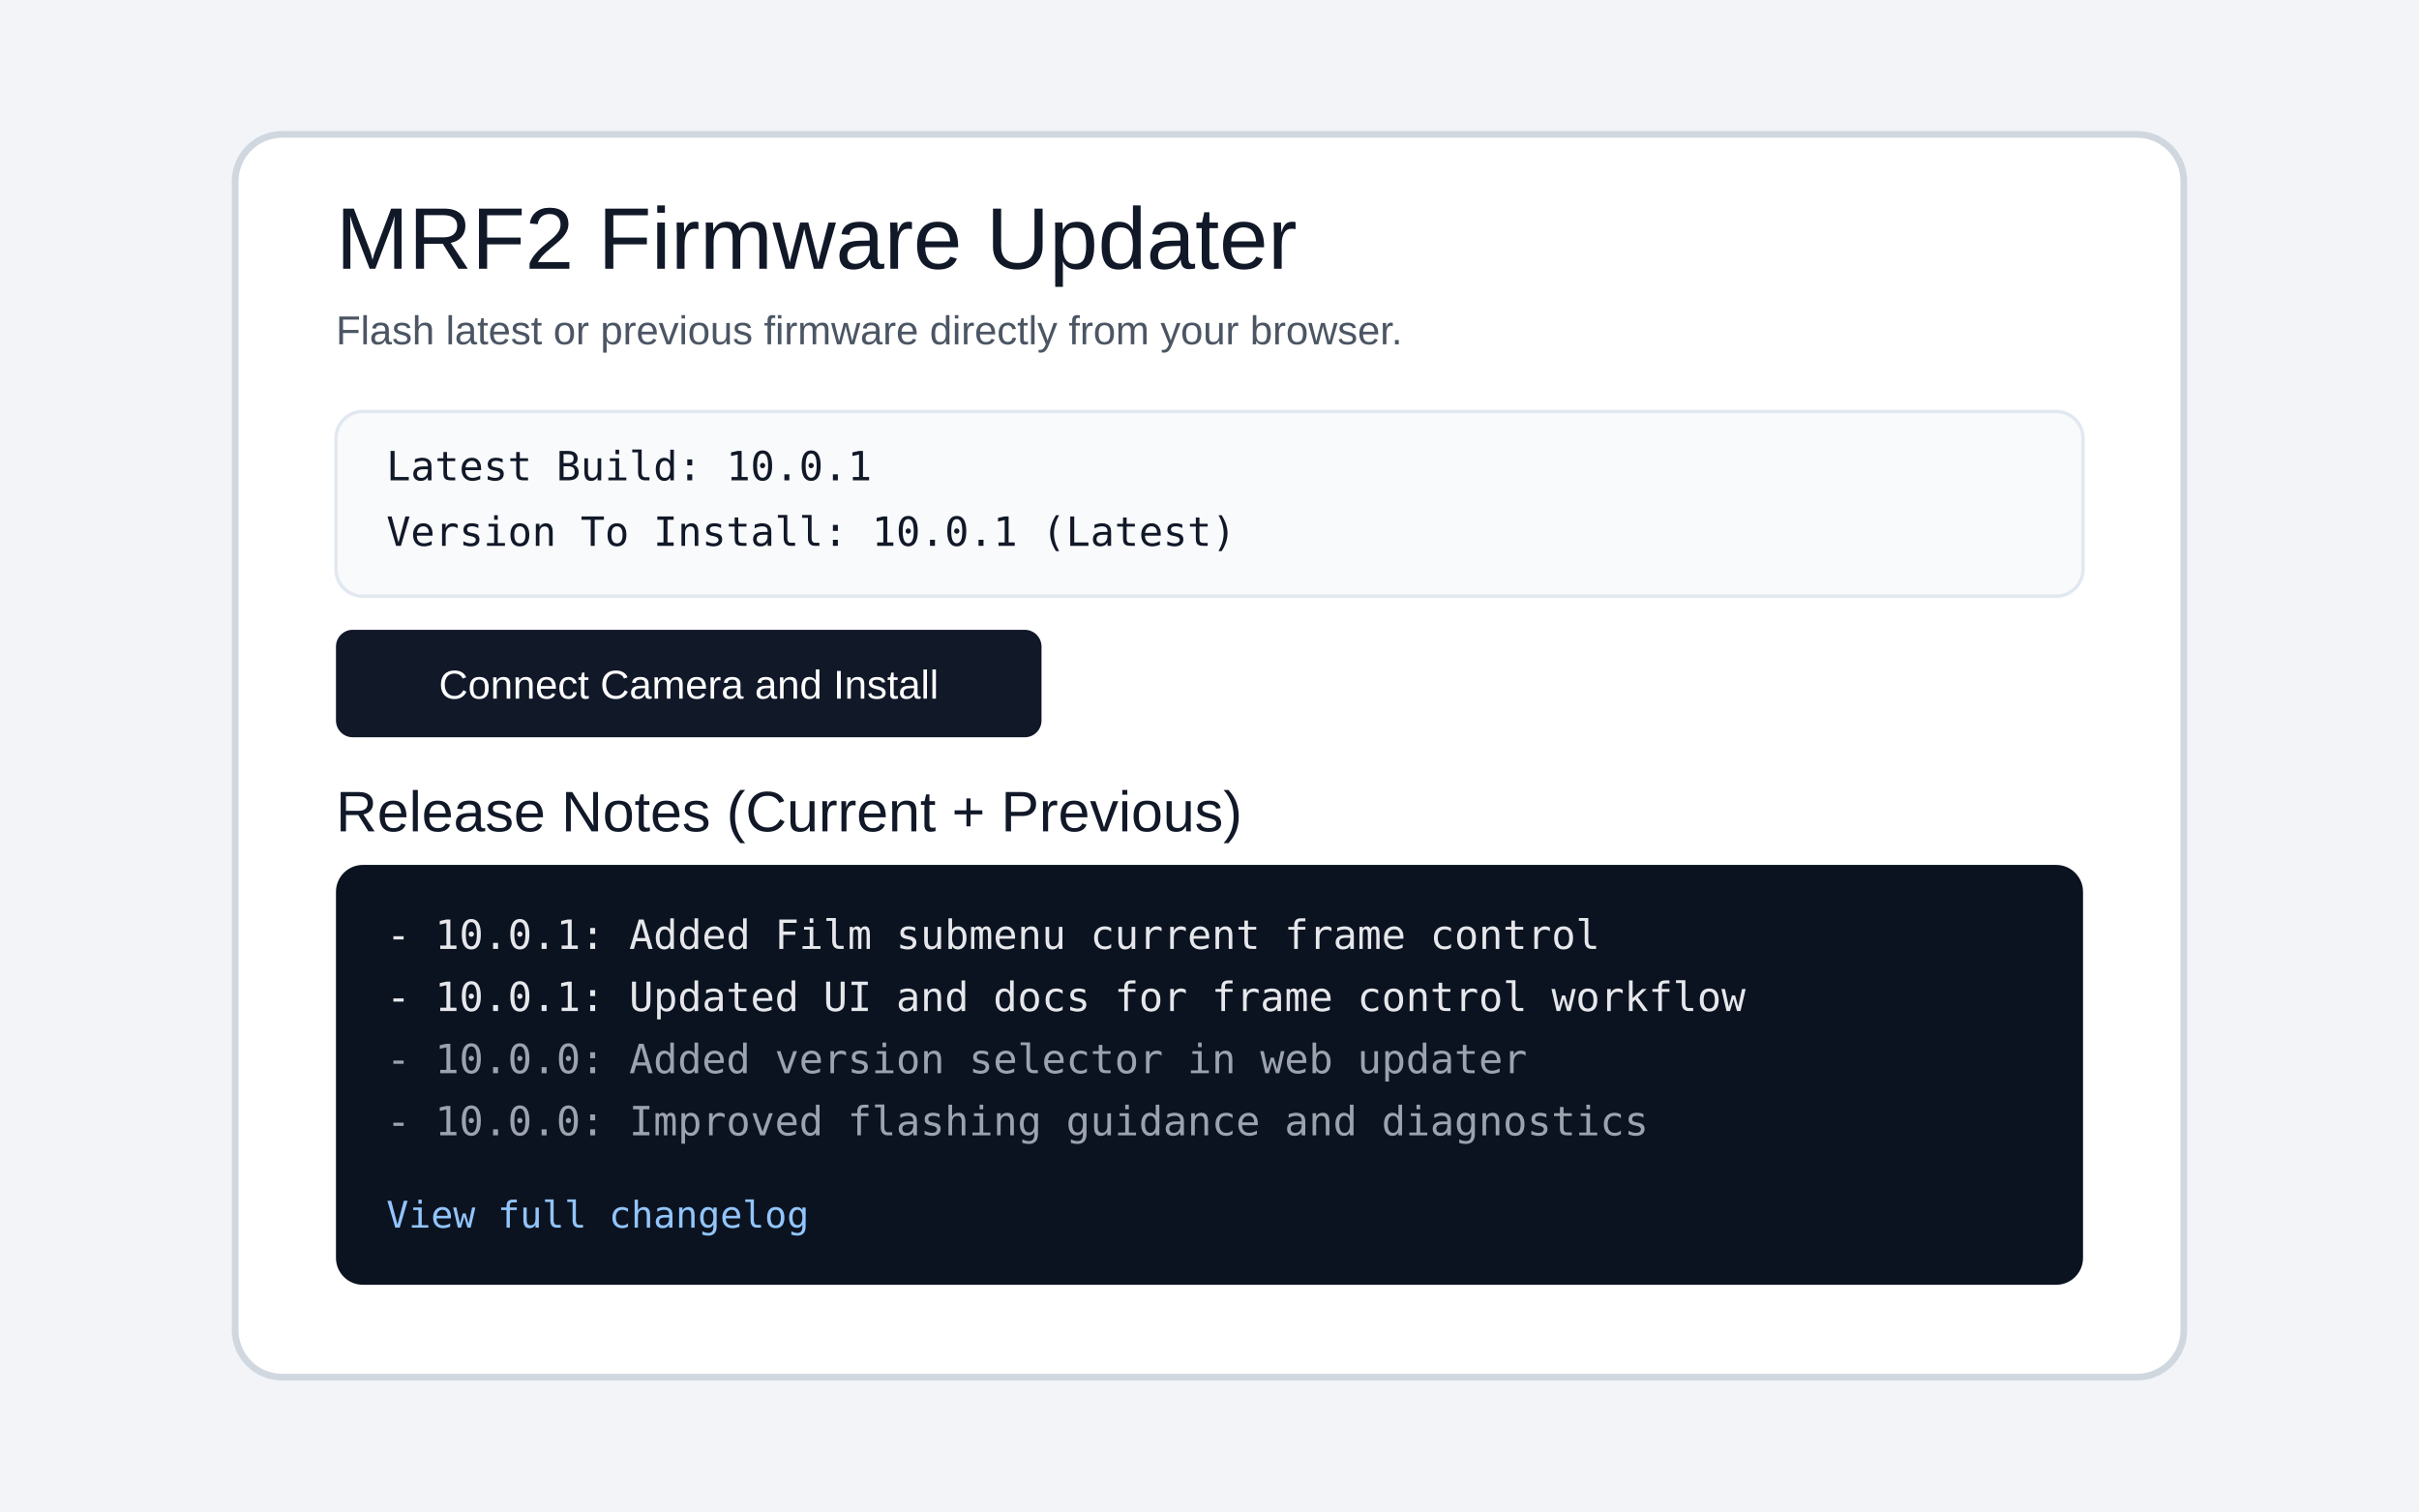
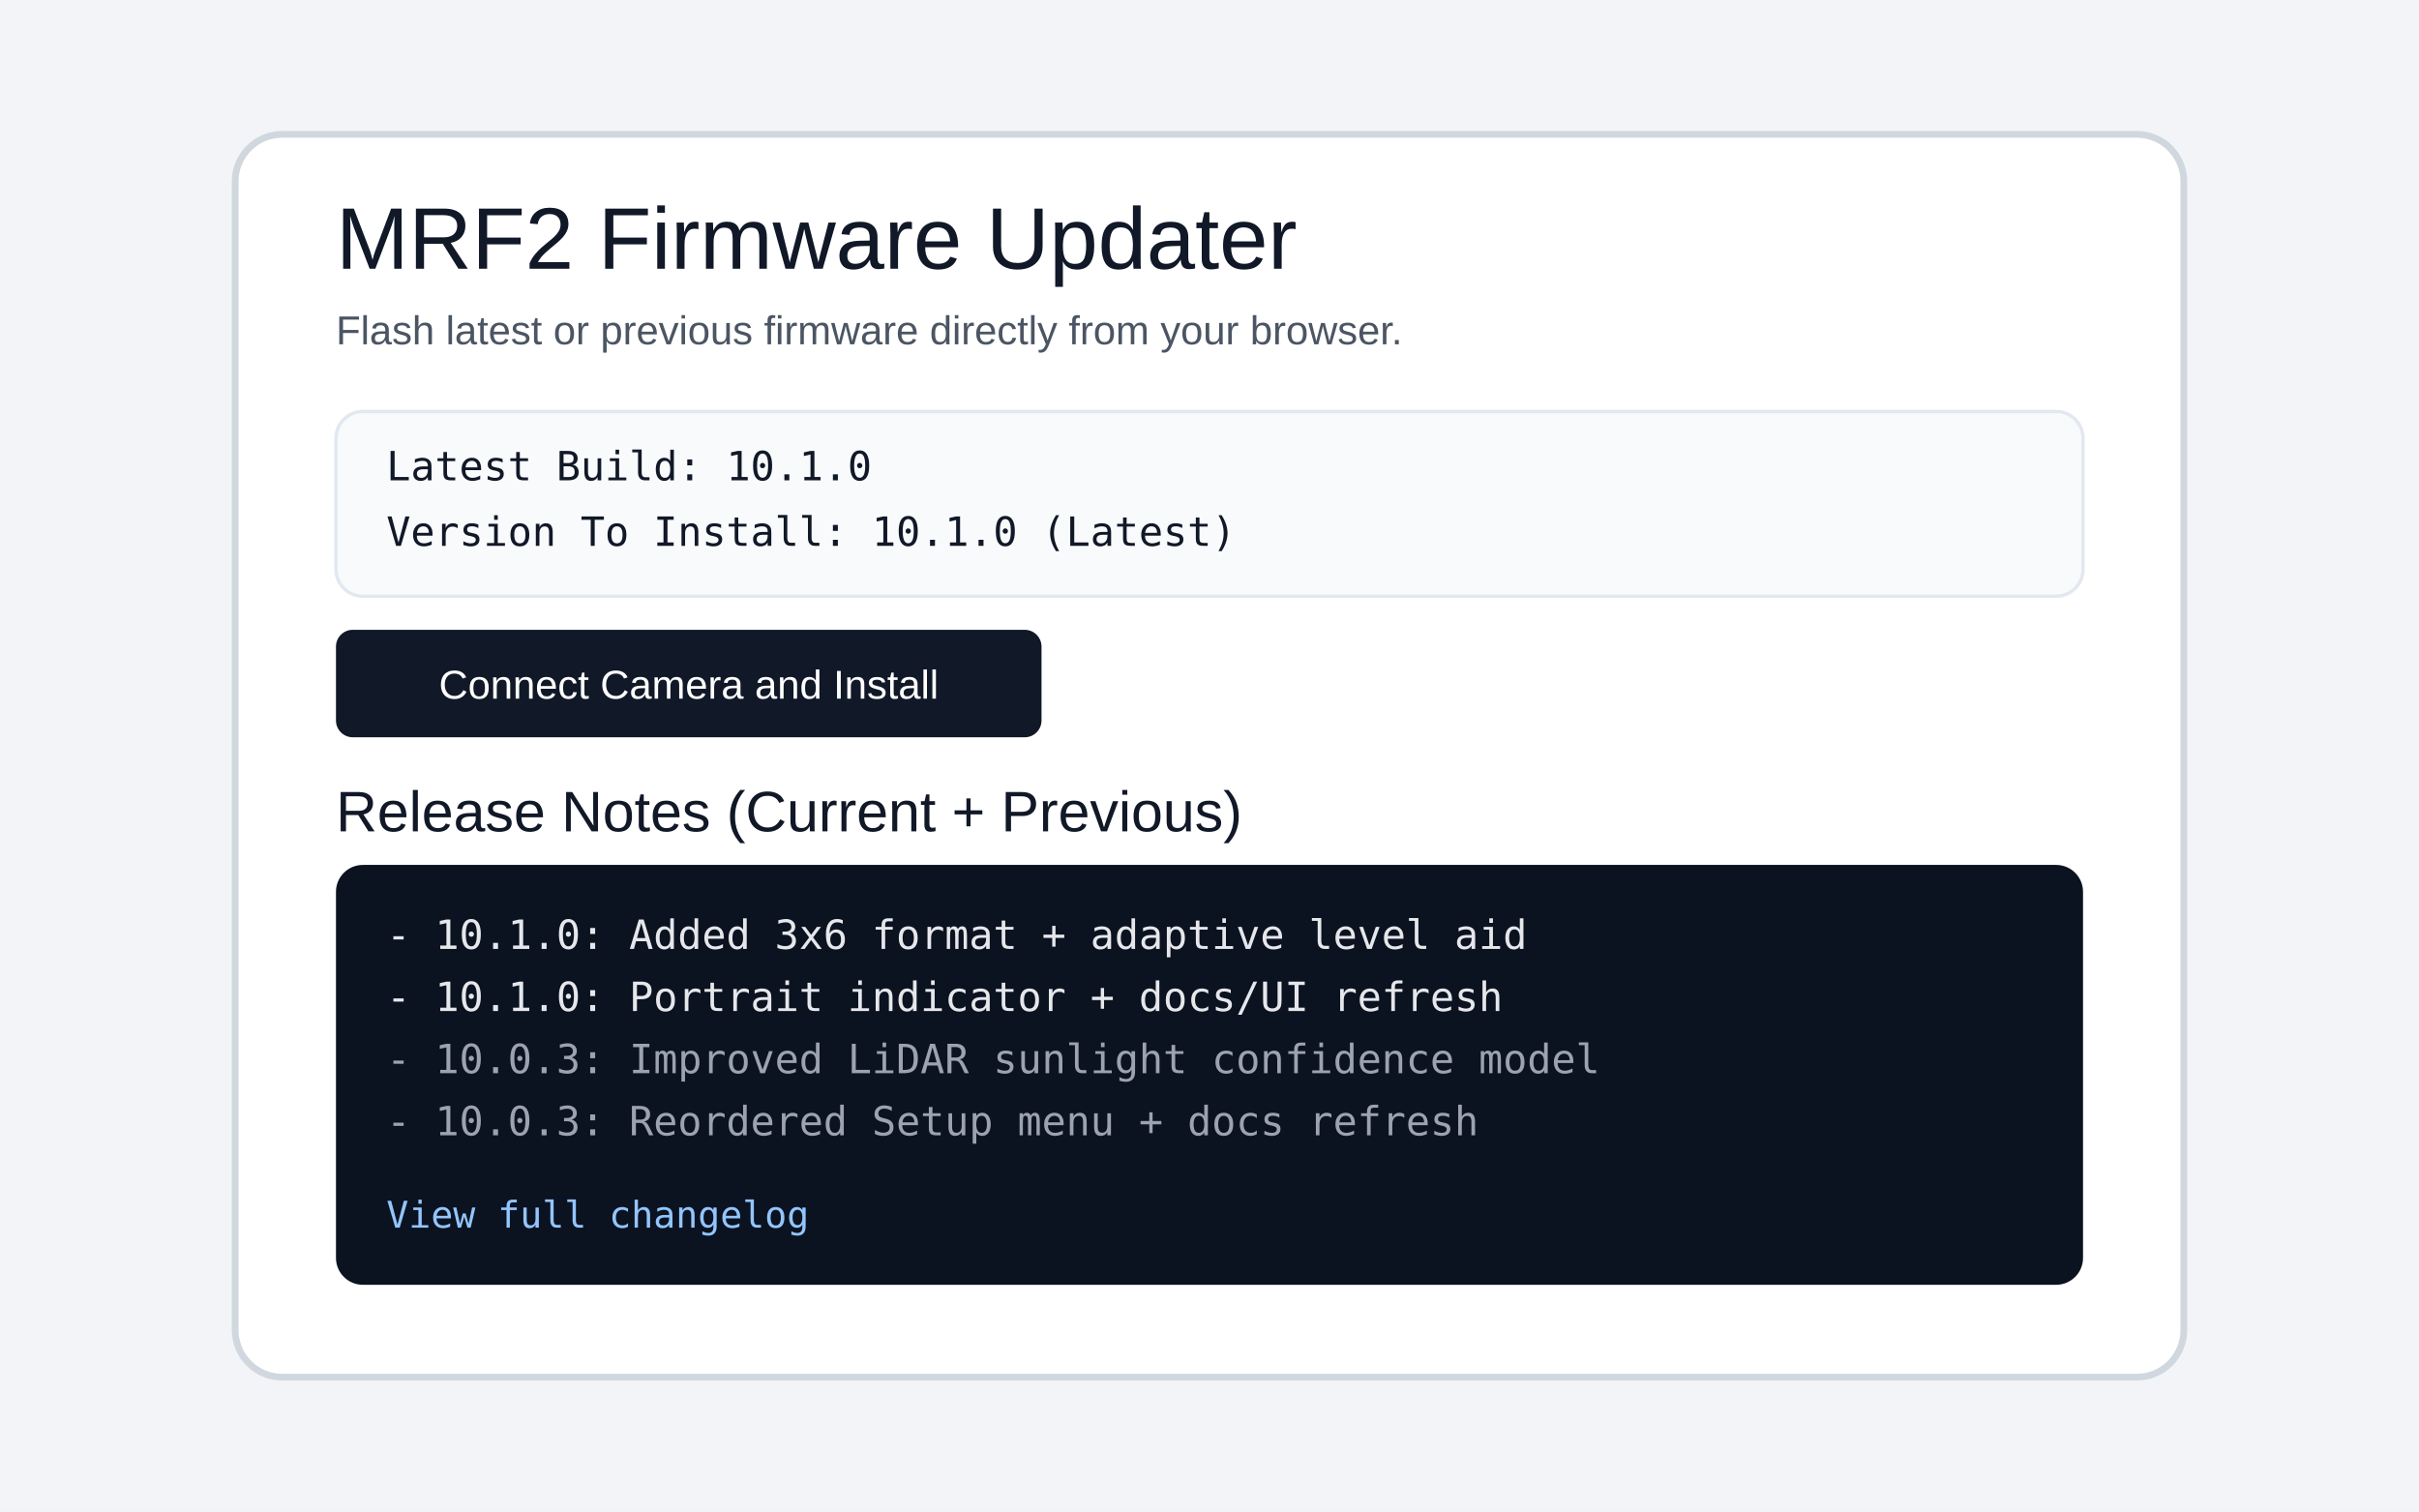
<svg xmlns="http://www.w3.org/2000/svg" width="1440" height="900" viewBox="0 0 1440 900">
  <rect x="0" y="0" width="1440" height="900" fill="#f2f4f7" />
  <rect x="140" y="80" width="1160" height="740" rx="28" fill="#ffffff" stroke="#d0d7de" stroke-width="4" />
  <text x="200" y="160" font-family="Space Grotesk, Arial, sans-serif" font-size="52" fill="#111827">
    MRF2 Firmware Updater
  </text>
  <text x="200" y="205" font-family="Space Grotesk, Arial, sans-serif" font-size="24" fill="#4b5563">
    Flash latest or previous firmware directly from your browser.
  </text>
  <rect x="200" y="245" width="1040" height="110" rx="16" fill="#f8fafc" stroke="#e2e8f0" stroke-width="2" />
  <text x="230" y="286" font-family="IBM Plex Mono, monospace" font-size="24" fill="#111827">
-     Latest Build: 10.0.1
+     Latest Build: 10.1.0
  </text>
  <text x="230" y="325" font-family="IBM Plex Mono, monospace" font-size="24" fill="#111827">
-     Version To Install: 10.0.1 (Latest)
+     Version To Install: 10.1.0 (Latest)
  </text>
  <rect x="200" y="375" width="420" height="64" rx="10" fill="#111827" />
  <text x="410" y="416" text-anchor="middle" font-family="Space Grotesk, Arial, sans-serif" font-size="24" fill="#ffffff">
    Connect Camera and Install
  </text>
  <text x="200" y="495" font-family="Space Grotesk, Arial, sans-serif" font-size="34" fill="#111827">
    Release Notes (Current + Previous)
  </text>
  <rect x="200" y="515" width="1040" height="250" rx="16" fill="#0b1220" />
  <text x="230" y="565" font-family="IBM Plex Mono, monospace" font-size="24" fill="#e5e7eb">
-     - 10.0.1: Added Film submenu current frame control
+     - 10.1.0: Added 3x6 format + adaptive level aid
  </text>
  <text x="230" y="602" font-family="IBM Plex Mono, monospace" font-size="24" fill="#e5e7eb">
-     - 10.0.1: Updated UI and docs for frame control workflow
+     - 10.1.0: Portrait indicator + docs/UI refresh
  </text>
  <text x="230" y="639" font-family="IBM Plex Mono, monospace" font-size="24" fill="#9ca3af">
-     - 10.0.0: Added version selector in web updater
+     - 10.0.3: Improved LiDAR sunlight confidence model
  </text>
  <text x="230" y="676" font-family="IBM Plex Mono, monospace" font-size="24" fill="#9ca3af">
-     - 10.0.0: Improved flashing guidance and diagnostics
+     - 10.0.3: Reordered Setup menu + docs refresh
  </text>
  <text x="230" y="731" font-family="IBM Plex Mono, monospace" font-size="22" fill="#93c5fd">
    View full changelog
  </text>
</svg>
